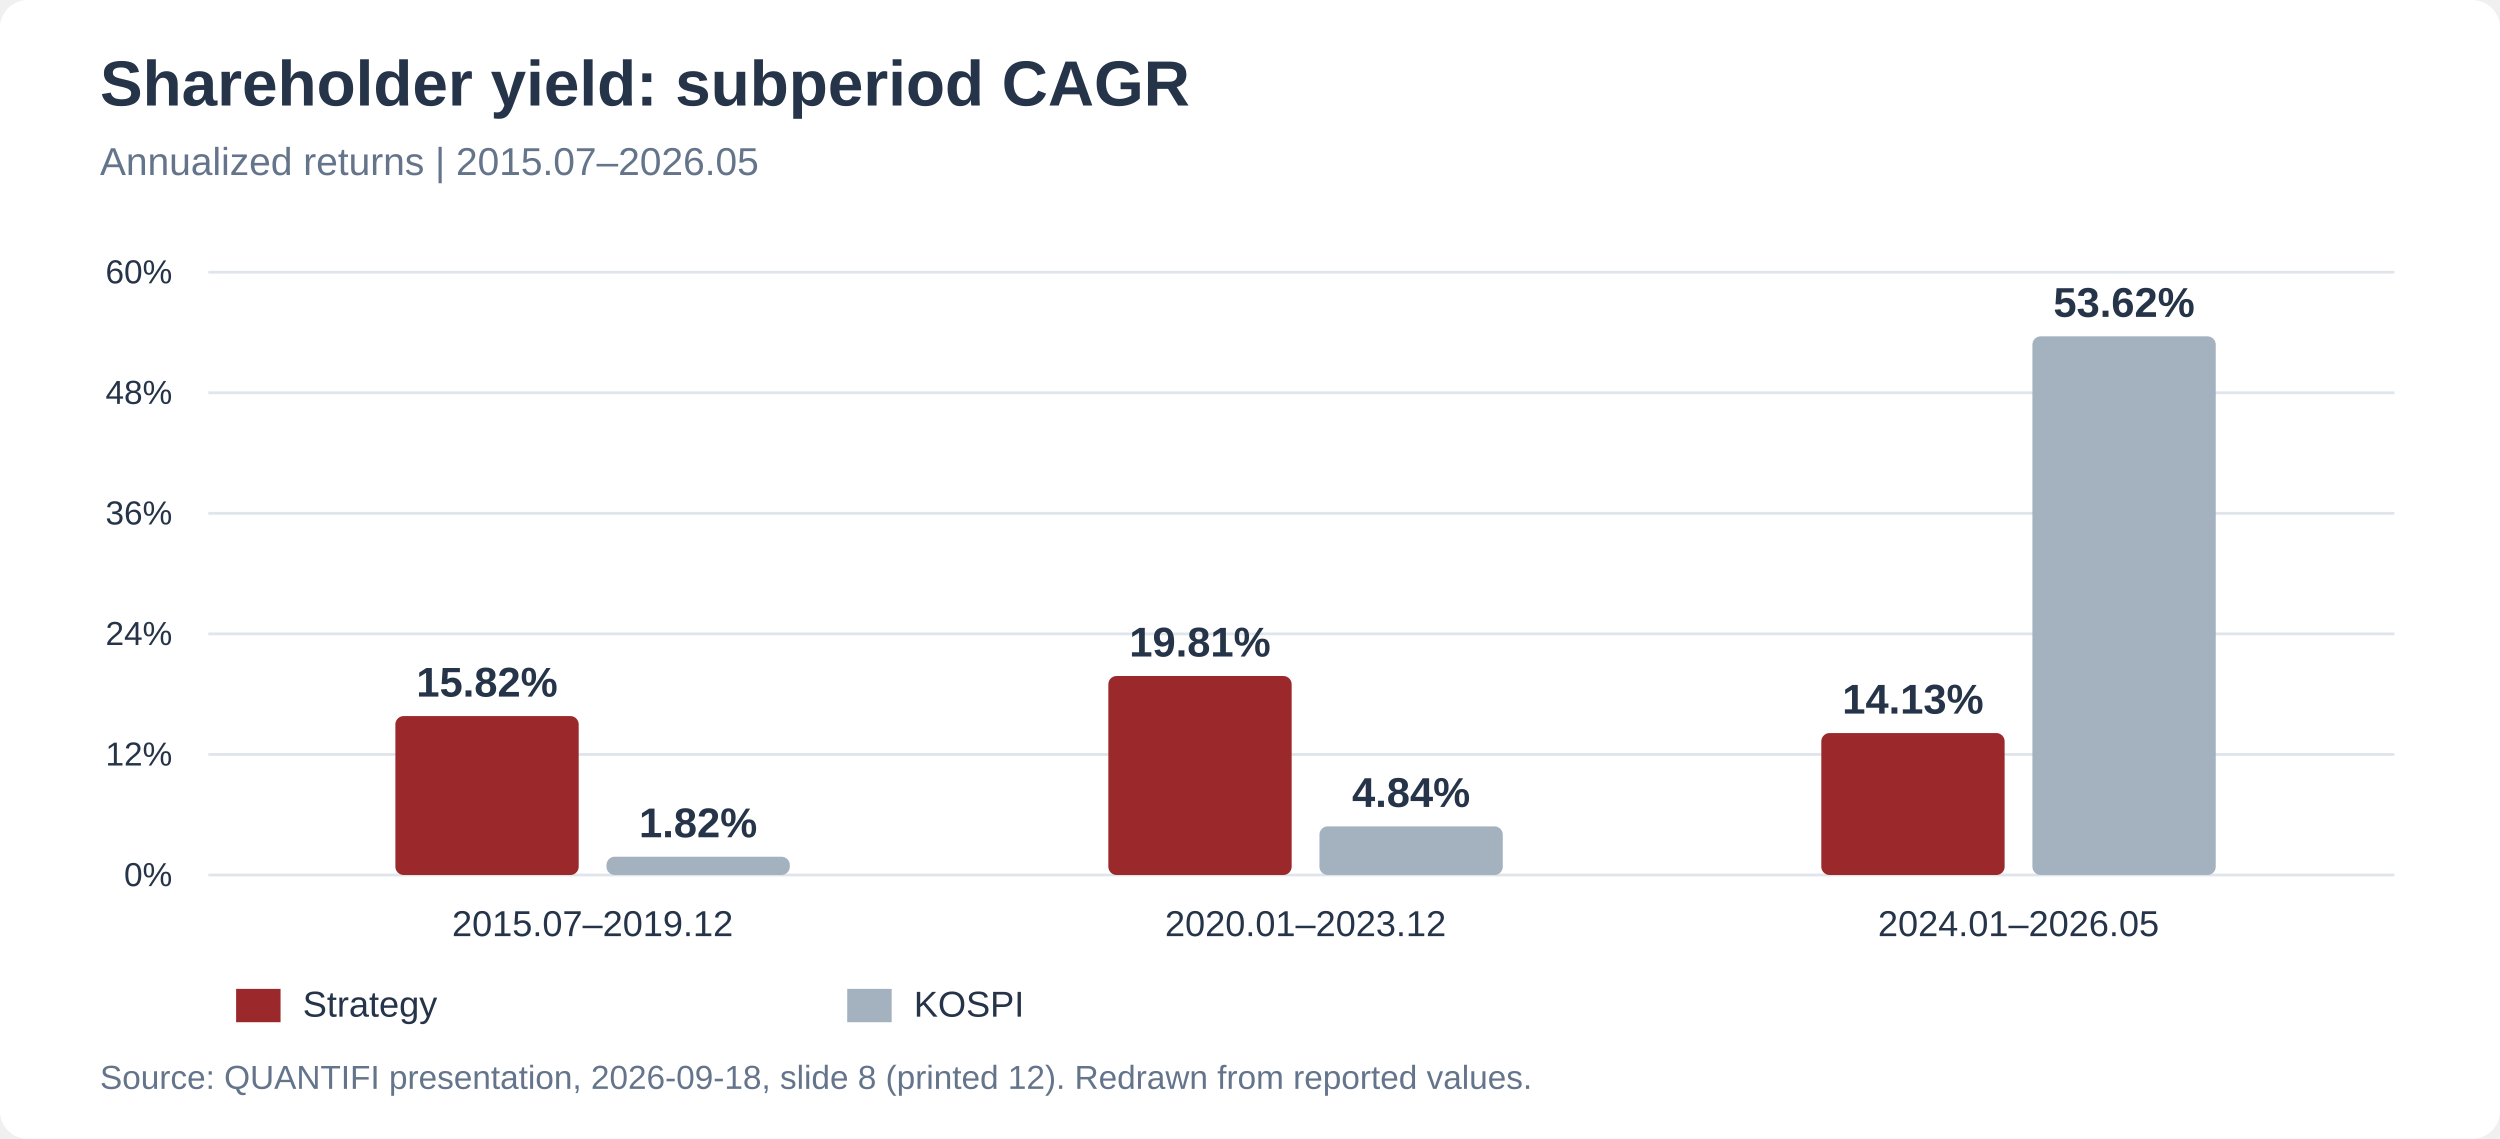
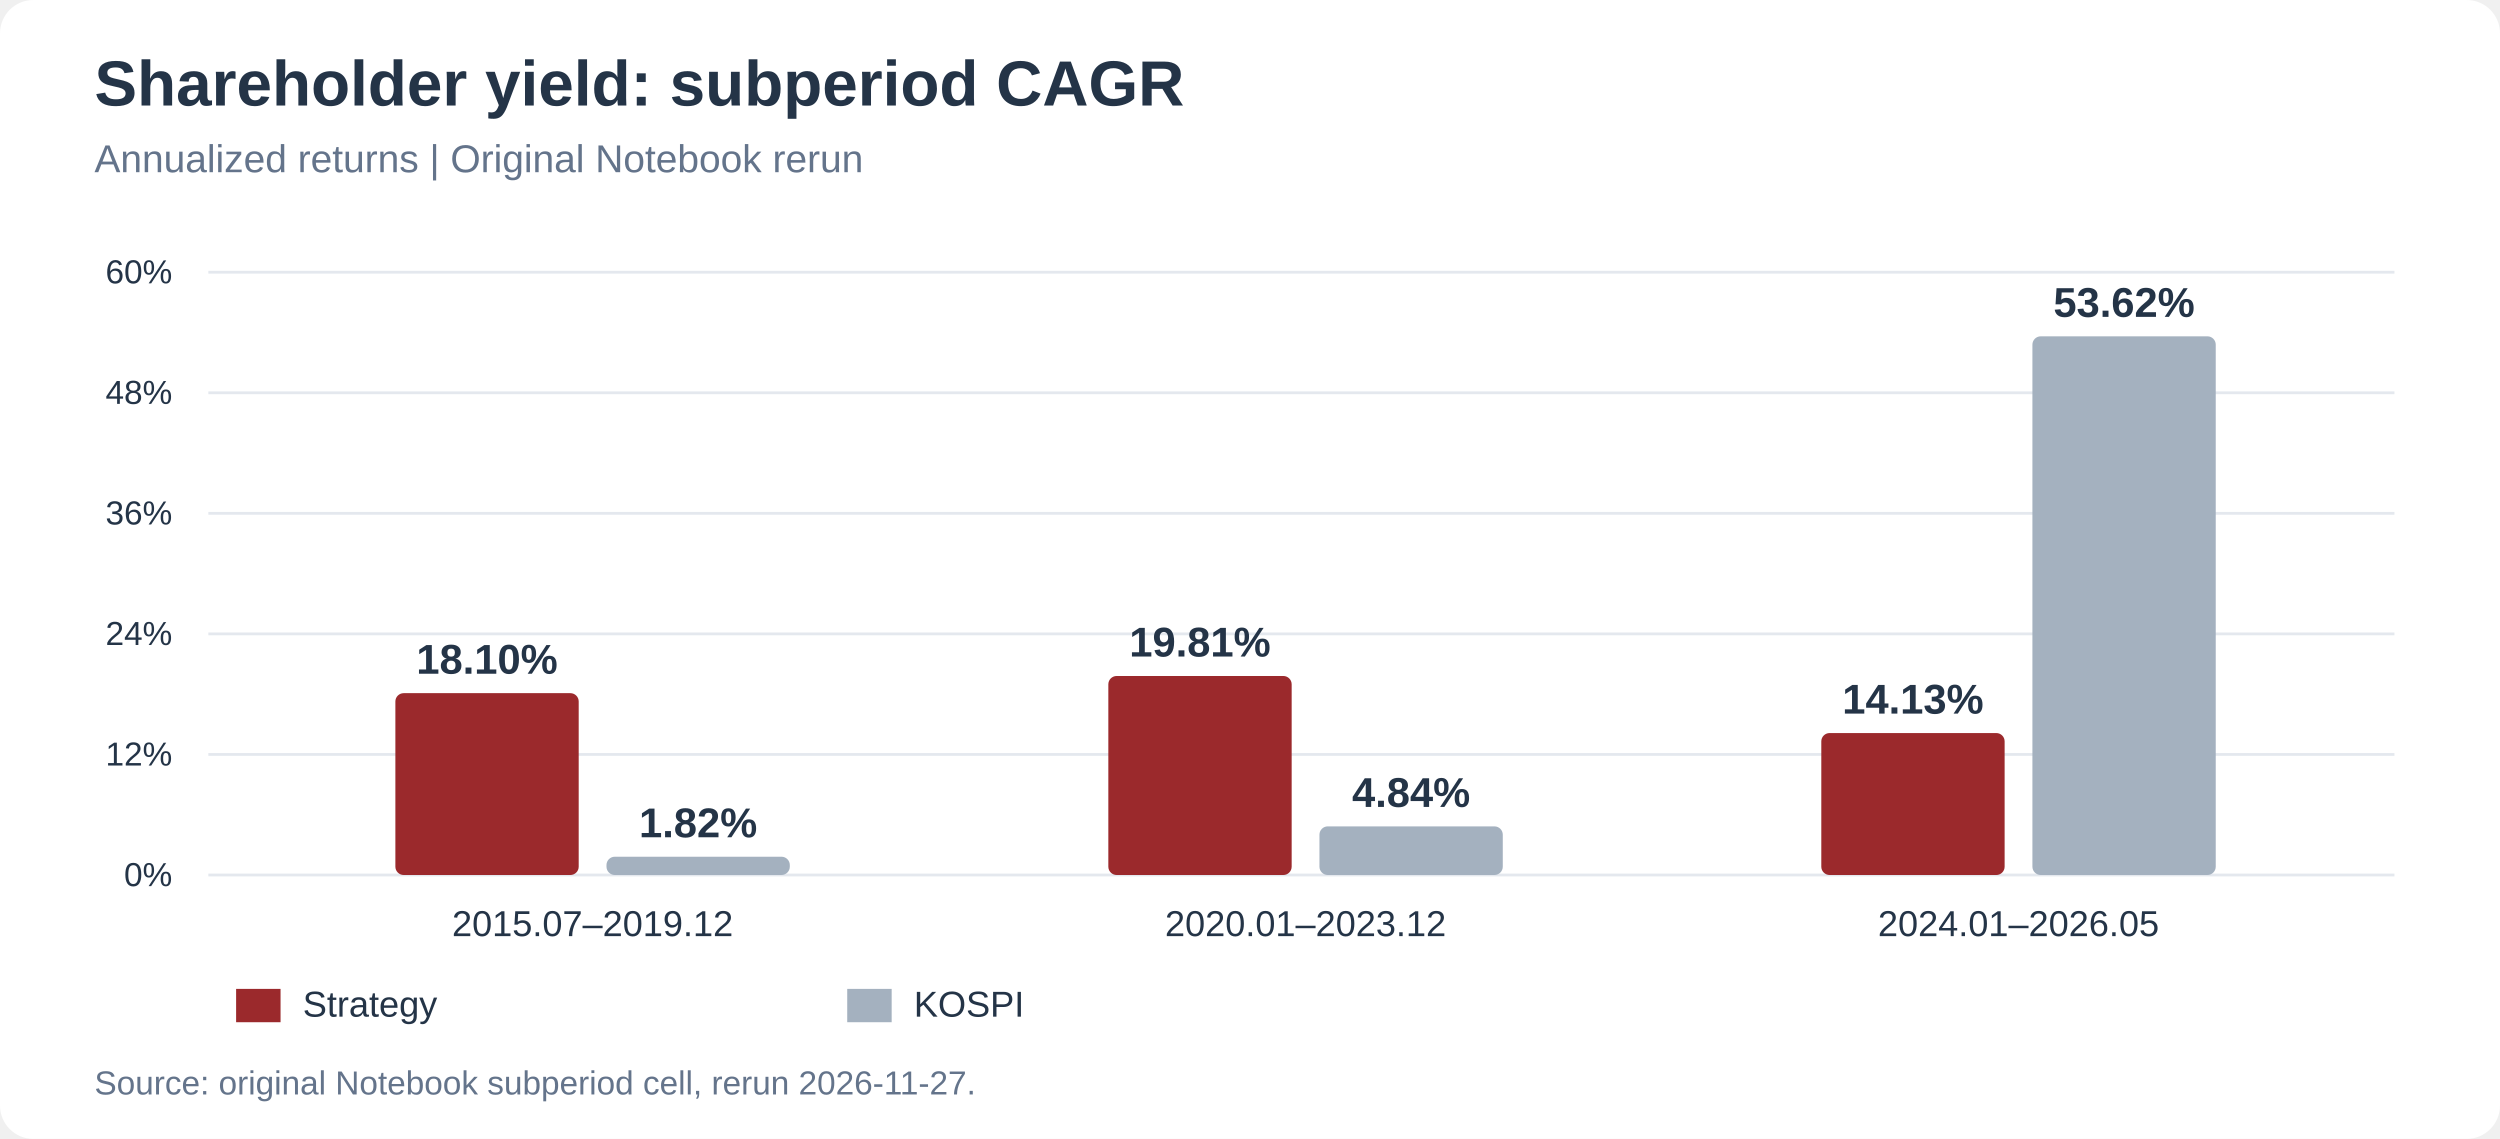
<svg xmlns="http://www.w3.org/2000/svg" width="900" height="410" viewBox="0 0 900 410">
-   <rect width="900" height="410" rx="10" fill="#fff" />
-   <g font-family="Arial, sans-serif" fill="#253448">
-     <text x="36" y="38" font-size="23" font-weight="700">Shareholder yield: subperiod CAGR</text>
-     <text x="36" y="63" font-size="14" fill="#64748b">Annualized returns | 2015.07–2026.05</text>
-     <path d="M75 315 H862" stroke="#dfe5eb" fill="none" />
+   <rect width="900" height="410" rx="12" fill="#fff" />
+   <g font-family="Arial, sans-serif" fill="#243447">
+     <text x="34" y="38" font-size="23" font-weight="700">Shareholder yield: subperiod CAGR</text>
+     <text x="34" y="62" font-size="14" fill="#64748b">Annualized returns | Original Notebook rerun</text>
+     <path d="M75 315 H862" stroke="#e4e8ee" fill="none" />
    <text x="62" y="319" text-anchor="end" font-size="12">0%</text>
-     <path d="M75 271.6 H862" stroke="#dfe5eb" fill="none" />
+     <path d="M75 271.6 H862" stroke="#e4e8ee" fill="none" />
    <text x="62" y="275.6" text-anchor="end" font-size="12">12%</text>
-     <path d="M75 228.2 H862" stroke="#dfe5eb" fill="none" />
+     <path d="M75 228.2 H862" stroke="#e4e8ee" fill="none" />
    <text x="62" y="232.2" text-anchor="end" font-size="12">24%</text>
-     <path d="M75 184.8 H862" stroke="#dfe5eb" fill="none" />
+     <path d="M75 184.8 H862" stroke="#e4e8ee" fill="none" />
    <text x="62" y="188.8" text-anchor="end" font-size="12">36%</text>
-     <path d="M75 141.4 H862" stroke="#dfe5eb" fill="none" />
+     <path d="M75 141.4 H862" stroke="#e4e8ee" fill="none" />
    <text x="62" y="145.4" text-anchor="end" font-size="12">48%</text>
-     <path d="M75 98 H862" stroke="#dfe5eb" fill="none" />
+     <path d="M75 98 H862" stroke="#e4e8ee" fill="none" />
    <text x="62" y="102" text-anchor="end" font-size="12">60%</text>
-     <rect x="142.333" y="257.784" width="66" height="57.216" rx="3" fill="#9b292c" />
-     <text x="175.333" y="250.784" text-anchor="middle" font-size="15" font-weight="700">15.82%</text>
+     <rect x="142.333" y="249.538" width="66" height="65.462" rx="3" fill="#9b292c" />
+     <text x="175.333" y="242.538" text-anchor="middle" font-size="15" font-weight="700">18.10%</text>
    <rect x="218.333" y="308.418" width="66" height="6.582" rx="3" fill="#a4b1bf" />
    <text x="251.333" y="301.418" text-anchor="middle" font-size="15" font-weight="700">1.82%</text>
    <text x="213.333" y="337" text-anchor="middle" font-size="13">2015.07–2019.12</text>
    <rect x="399" y="243.354" width="66" height="71.646" rx="3" fill="#9b292c" />
    <text x="432" y="236.354" text-anchor="middle" font-size="15" font-weight="700">19.81%</text>
    <rect x="475" y="297.495" width="66" height="17.505" rx="3" fill="#a4b1bf" />
    <text x="508" y="290.495" text-anchor="middle" font-size="15" font-weight="700">4.84%</text>
    <text x="470" y="337" text-anchor="middle" font-size="13">2020.01–2023.12</text>
    <rect x="655.667" y="263.897" width="66" height="51.104" rx="3" fill="#9b292c" />
    <text x="688.667" y="256.897" text-anchor="middle" font-size="15" font-weight="700">14.13%</text>
    <rect x="731.667" y="121.074" width="66" height="193.926" rx="3" fill="#a4b1bf" />
    <text x="764.667" y="114.074" text-anchor="middle" font-size="15" font-weight="700">53.62%</text>
    <text x="726.667" y="337" text-anchor="middle" font-size="13">2024.01–2026.05</text>
    <rect x="85" y="356" width="16" height="12" fill="#9b292c" />
    <text x="109" y="366" font-size="13">Strategy</text>
    <rect x="305" y="356" width="16" height="12" fill="#a4b1bf" />
    <text x="329" y="366" font-size="13">KOSPI</text>
-     <text x="36" y="392" font-size="12" fill="#64748b">Source: QUANTIFI presentation, 2026-09-18, slide 8 (printed 12). Redrawn from reported values.</text>
+     <text x="34" y="394" font-size="12" fill="#64748b">Source: original Notebook subperiod cell, rerun 2026-11-27.</text>
  </g>
</svg>
